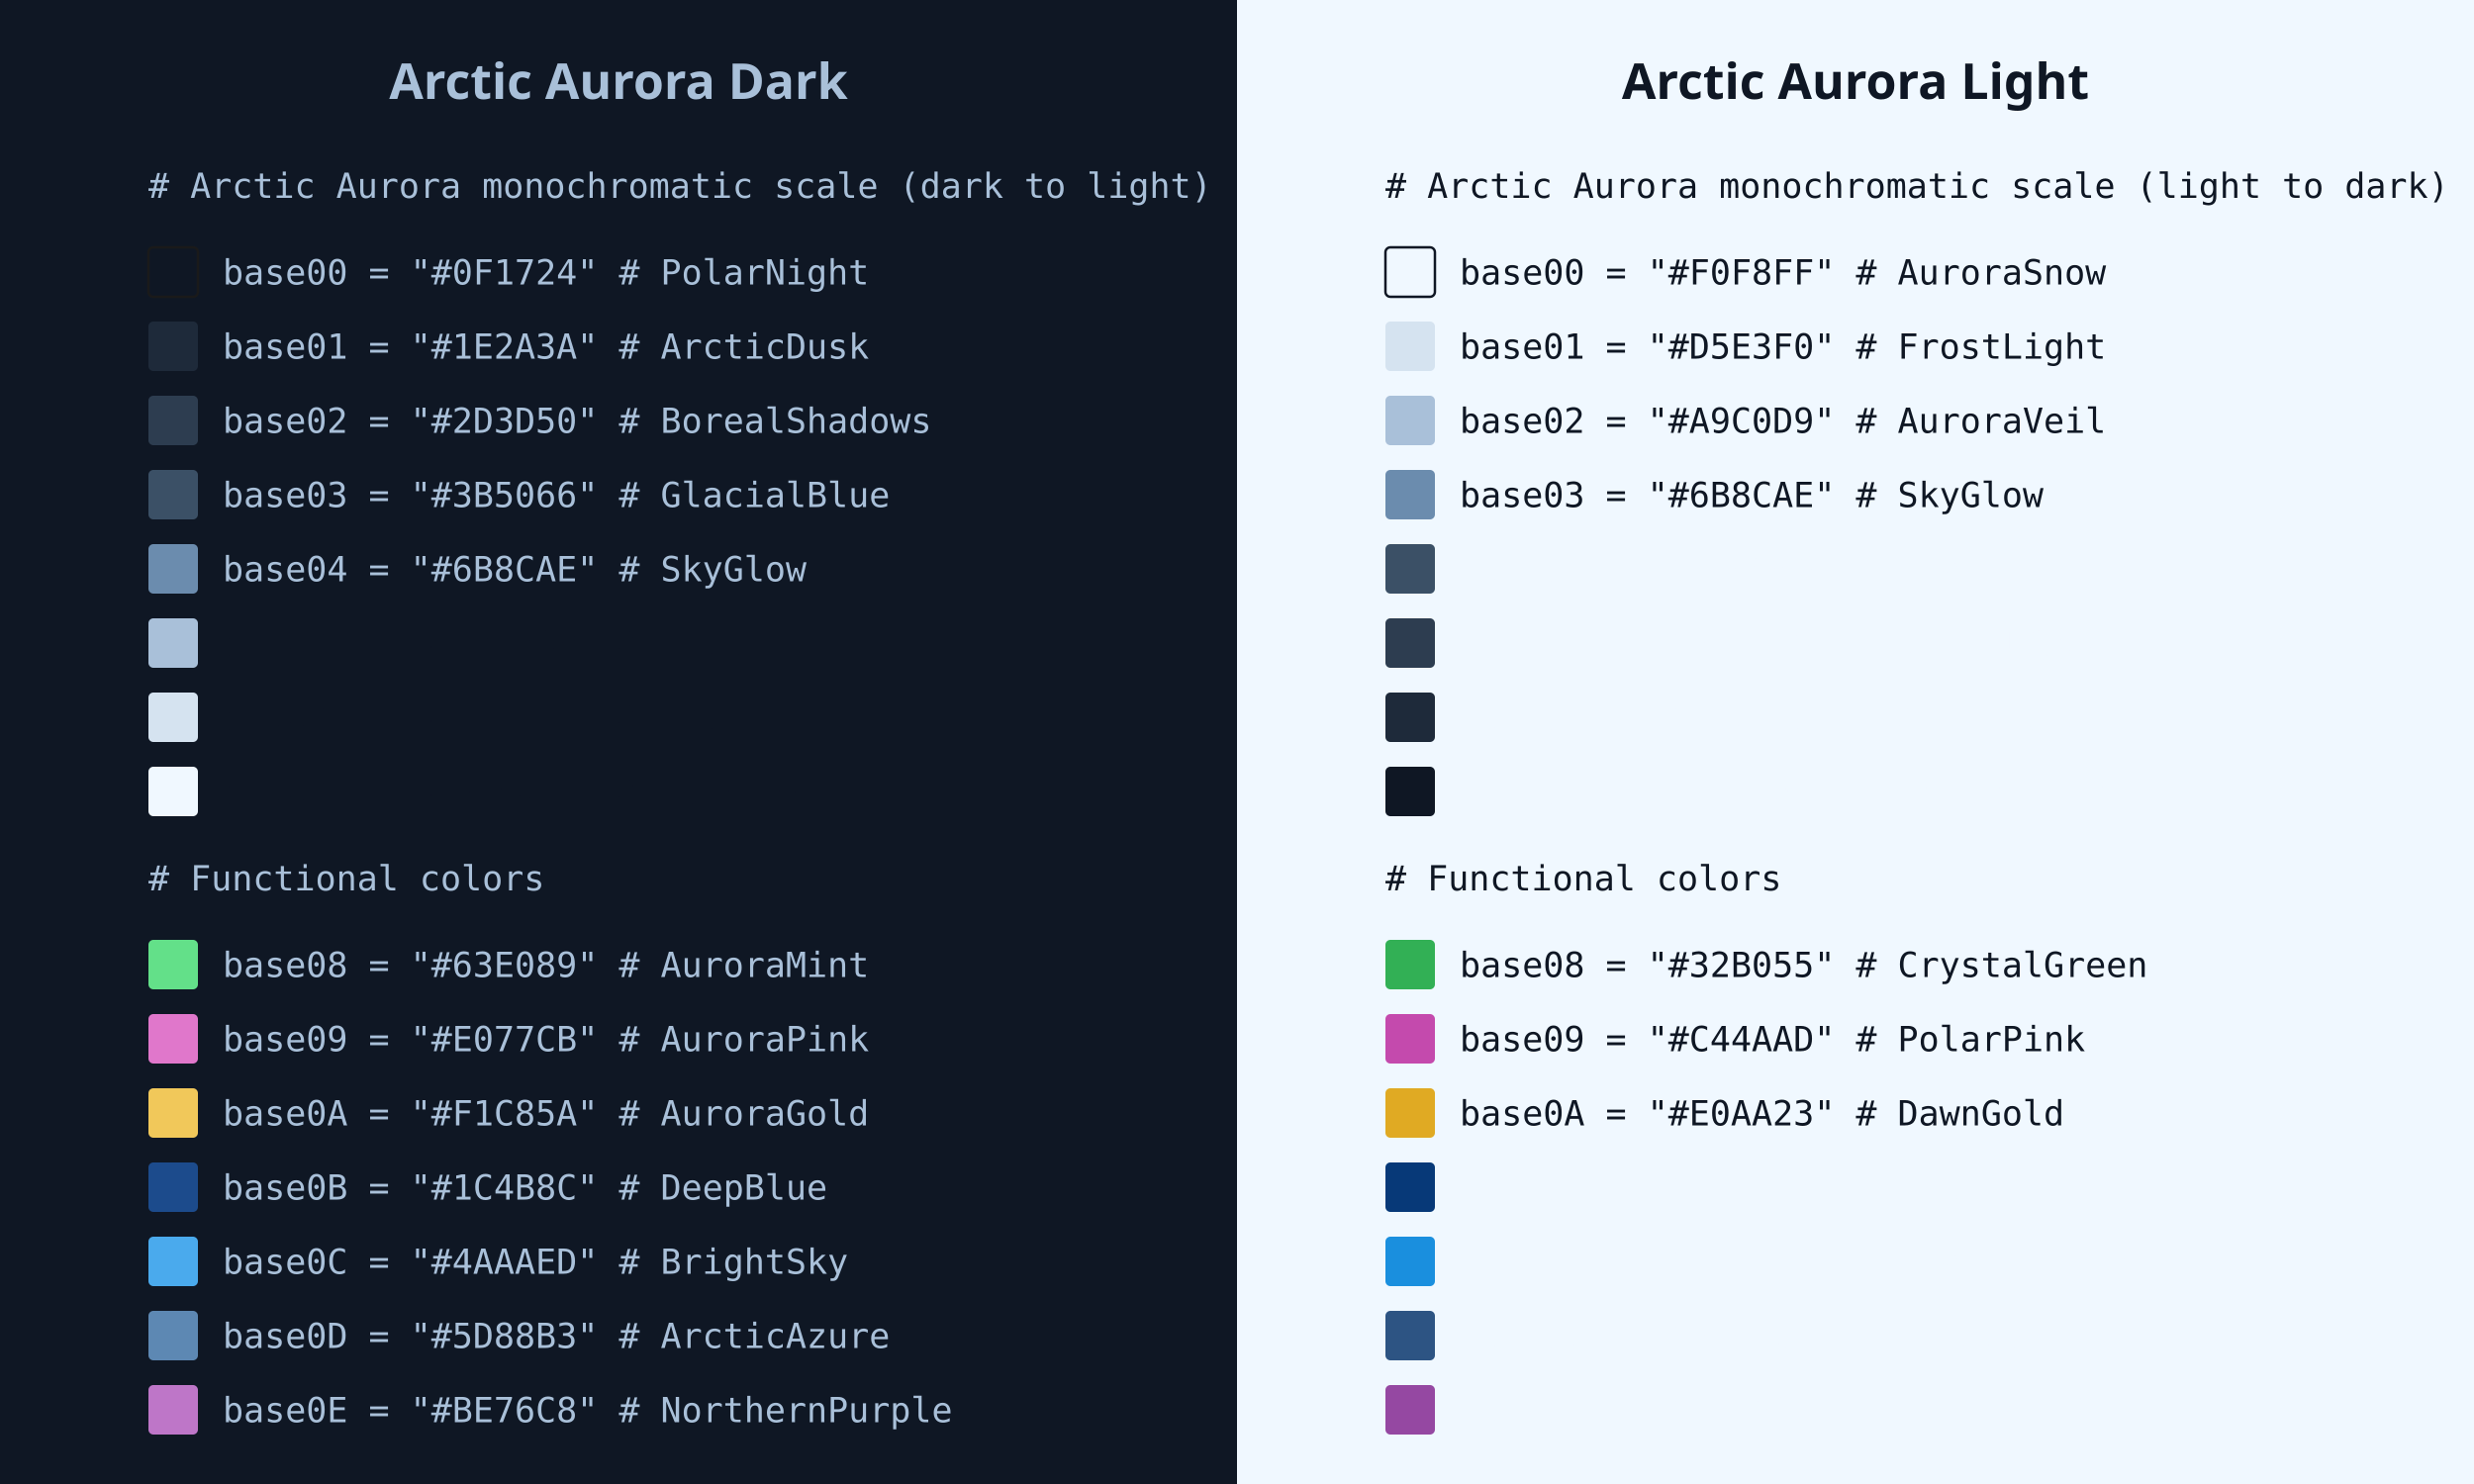
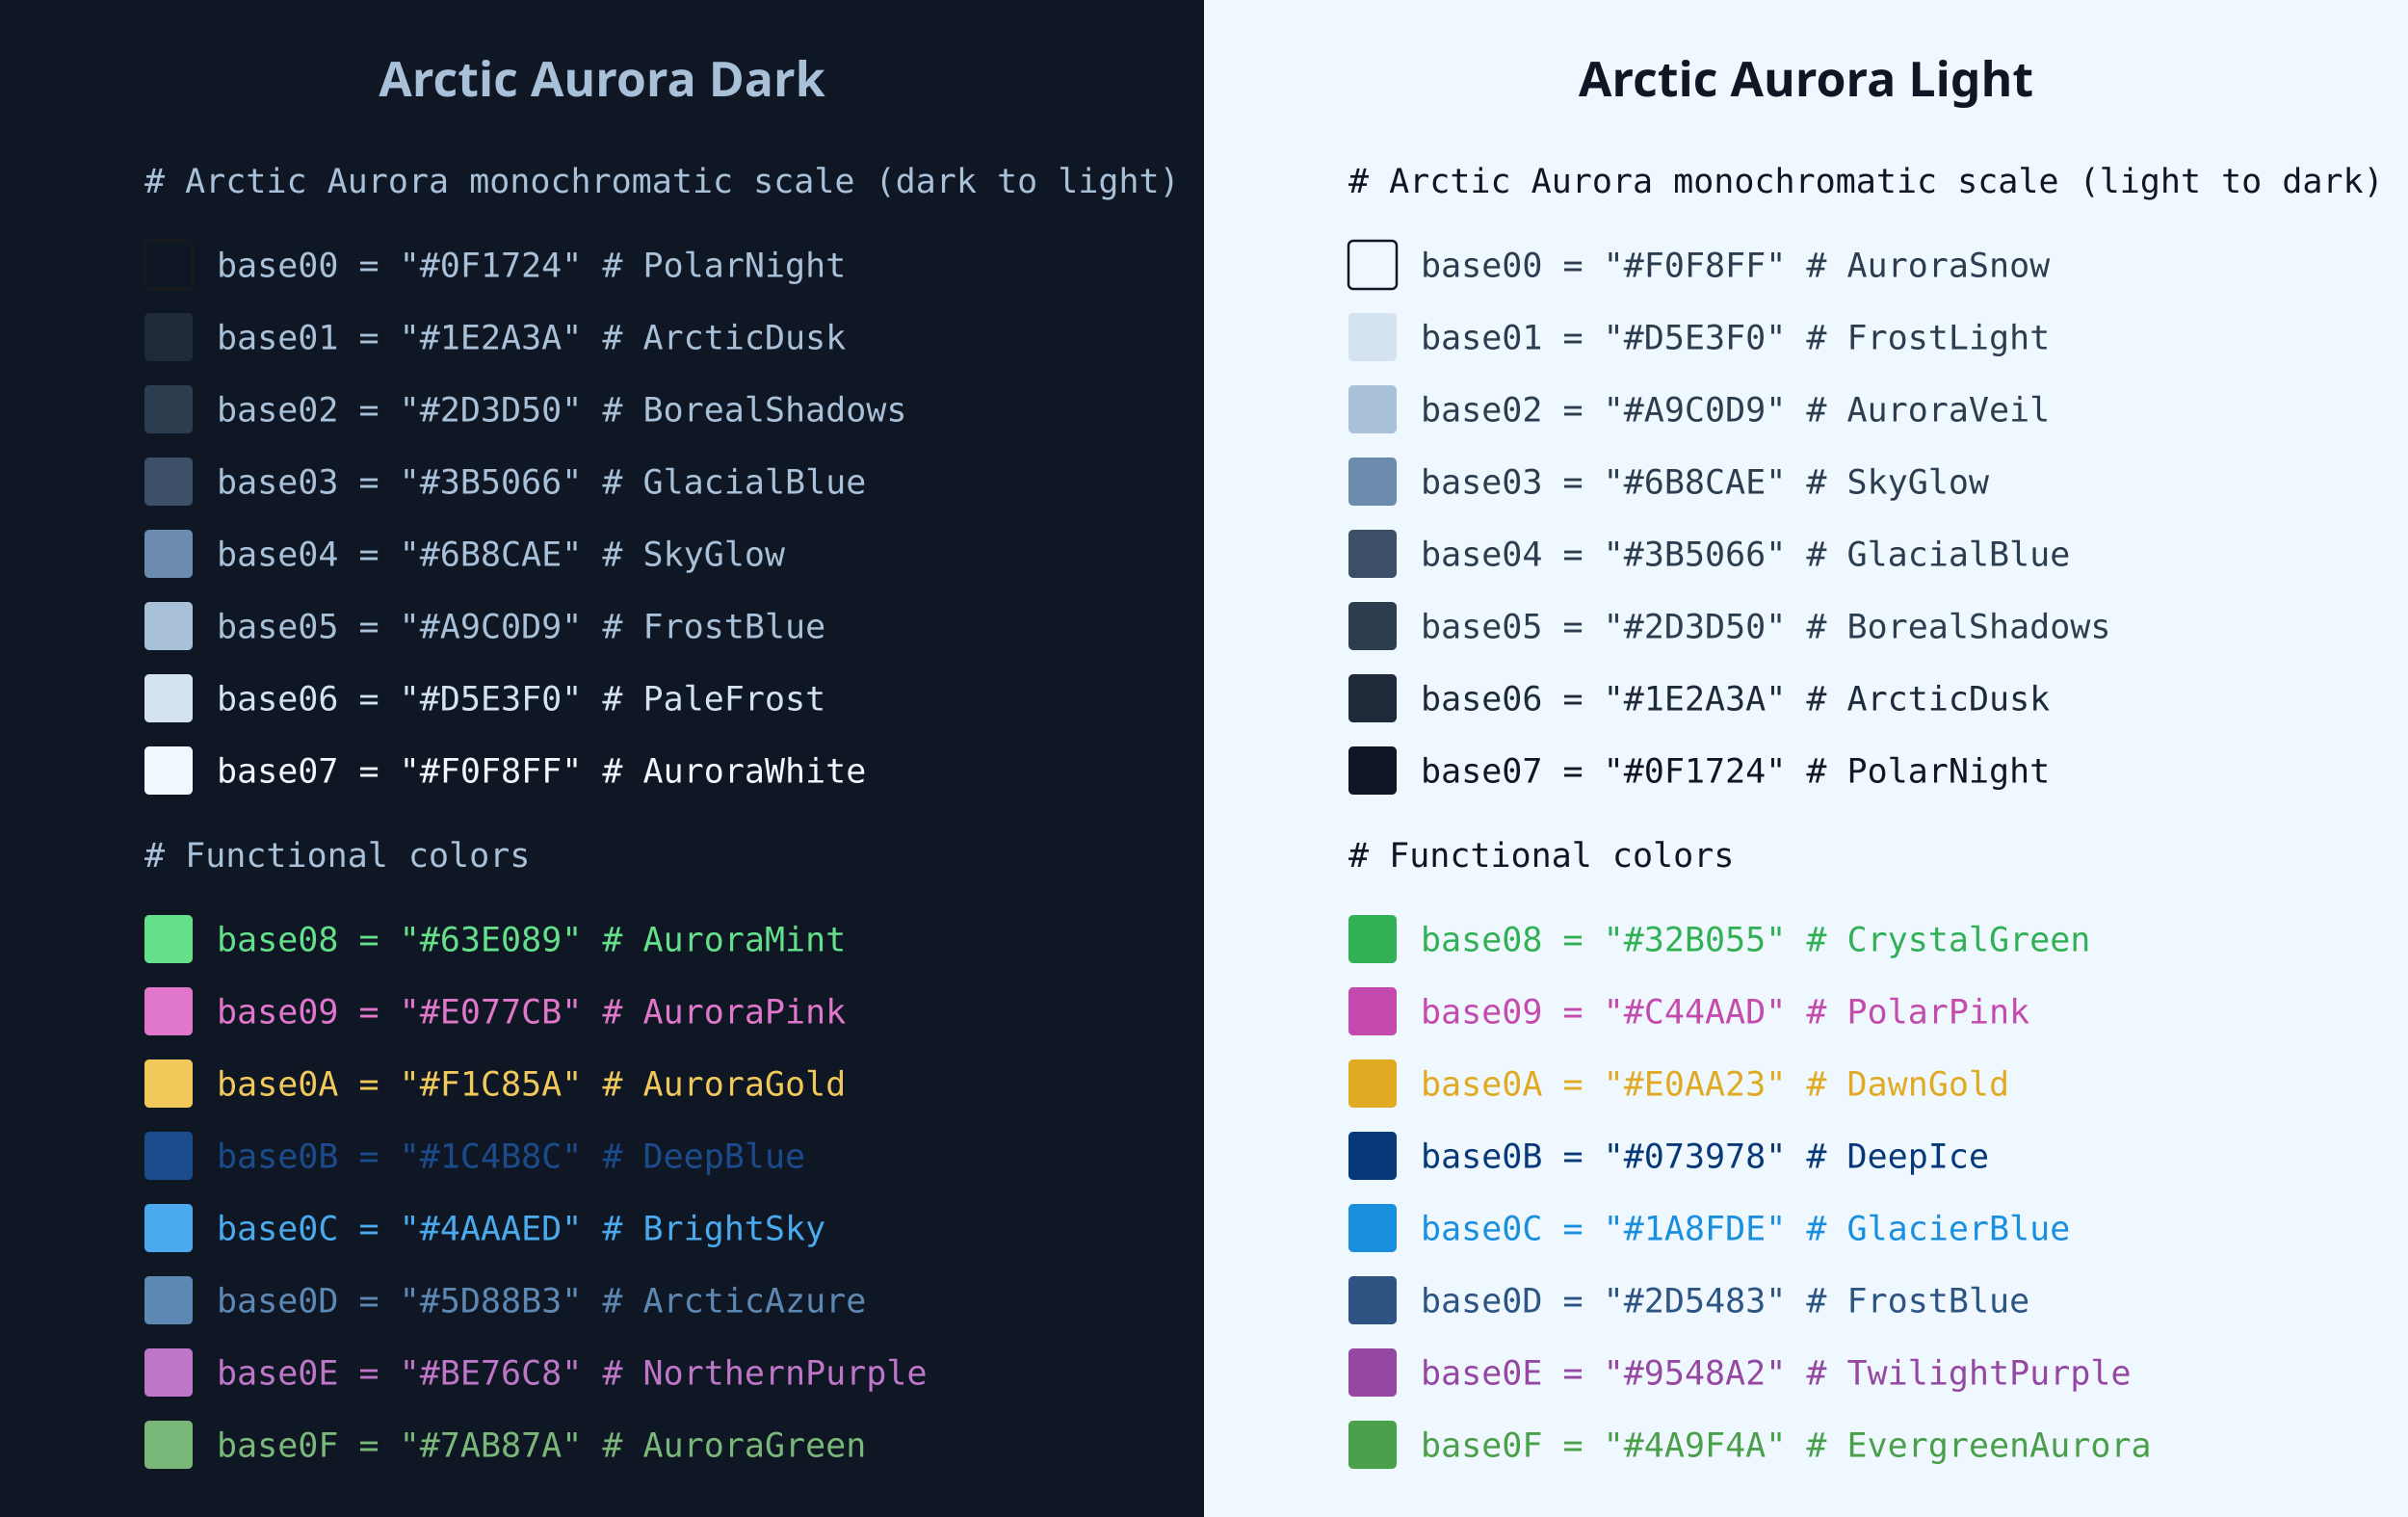
- <svg xmlns="http://www.w3.org/2000/svg" width="1000" height="600" viewBox="0 0 1000 600">
-   <rect x="0" y="0" width="500" height="600" fill="#0F1724" />
-   <rect x="500" y="0" width="500" height="600" fill="#F0F8FF" />
+ <svg xmlns="http://www.w3.org/2000/svg" width="1000" height="630" viewBox="0 0 1000 630">
+   <rect x="0" y="0" width="500" height="630" fill="#0F1724" />
+   <rect x="500" y="0" width="500" height="630" fill="#F0F8FF" />
  <text x="250" y="40" font-family="sans-serif" font-size="20" font-weight="bold" text-anchor="middle" fill="#A9C0D9">Arctic Aurora Dark</text>
  <text x="750" y="40" font-family="sans-serif" font-size="20" font-weight="bold" text-anchor="middle" fill="#0F1724">Arctic Aurora Light</text>
  <text x="60" y="80" font-family="monospace" font-size="14" fill="#A9C0D9"># Arctic Aurora monochromatic scale (dark to light)</text>
  <rect x="60" y="100" width="20" height="20" rx="2" fill="#0F1724" stroke="#1a1a1a" stroke-width="1" />
  <text x="90" y="115" font-family="monospace" font-size="14" fill="#A9C0D9">base00 = "#0F1724" # PolarNight</text>
  <rect x="60" y="130" width="20" height="20" rx="2" fill="#1E2A3A" />
  <text x="90" y="145" font-family="monospace" font-size="14" fill="#A9C0D9">base01 = "#1E2A3A" # ArcticDusk</text>
  <rect x="60" y="160" width="20" height="20" rx="2" fill="#2D3D50" />
  <text x="90" y="175" font-family="monospace" font-size="14" fill="#A9C0D9">base02 = "#2D3D50" # BorealShadows</text>
  <rect x="60" y="190" width="20" height="20" rx="2" fill="#3B5066" />
  <text x="90" y="205" font-family="monospace" font-size="14" fill="#A9C0D9">base03 = "#3B5066" # GlacialBlue</text>
  <rect x="60" y="220" width="20" height="20" rx="2" fill="#6B8CAE" />
  <text x="90" y="235" font-family="monospace" font-size="14" fill="#A9C0D9">base04 = "#6B8CAE" # SkyGlow</text>
  <rect x="60" y="250" width="20" height="20" rx="2" fill="#A9C0D9" />
-   <text x="90" y="265" font-family="monospace" font-size="14" fill="#0F1724">base05 = "#A9C0D9" # FrostBlue</text>
+   <text x="90" y="265" font-family="monospace" font-size="14" fill="#A9C0D9">base05 = "#A9C0D9" # FrostBlue</text>
  <rect x="60" y="280" width="20" height="20" rx="2" fill="#D5E3F0" />
-   <text x="90" y="295" font-family="monospace" font-size="14" fill="#0F1724">base06 = "#D5E3F0" # PaleFrost</text>
+   <text x="90" y="295" font-family="monospace" font-size="14" fill="#D5E3F0">base06 = "#D5E3F0" # PaleFrost</text>
  <rect x="60" y="310" width="20" height="20" rx="2" fill="#F0F8FF" />
-   <text x="90" y="325" font-family="monospace" font-size="14" fill="#0F1724">base07 = "#F0F8FF" # AuroraWhite</text>
+   <text x="90" y="325" font-family="monospace" font-size="14" fill="#F0F8FF">base07 = "#F0F8FF" # AuroraWhite</text>
  <text x="60" y="360" font-family="monospace" font-size="14" fill="#A9C0D9"># Functional colors </text>
  <rect x="60" y="380" width="20" height="20" rx="2" fill="#63E089" />
-   <text x="90" y="395" font-family="monospace" font-size="14" fill="#A9C0D9">base08 = "#63E089" # AuroraMint</text>
+   <text x="90" y="395" font-family="monospace" font-size="14" fill="#63E089">base08 = "#63E089" # AuroraMint</text>
  <rect x="60" y="410" width="20" height="20" rx="2" fill="#E077CB" />
-   <text x="90" y="425" font-family="monospace" font-size="14" fill="#A9C0D9">base09 = "#E077CB" # AuroraPink</text>
+   <text x="90" y="425" font-family="monospace" font-size="14" fill="#E077CB">base09 = "#E077CB" # AuroraPink</text>
  <rect x="60" y="440" width="20" height="20" rx="2" fill="#F1C85A" />
-   <text x="90" y="455" font-family="monospace" font-size="14" fill="#A9C0D9">base0A = "#F1C85A" # AuroraGold</text>
+   <text x="90" y="455" font-family="monospace" font-size="14" fill="#F1C85A">base0A = "#F1C85A" # AuroraGold</text>
  <rect x="60" y="470" width="20" height="20" rx="2" fill="#1C4B8C" />
-   <text x="90" y="485" font-family="monospace" font-size="14" fill="#A9C0D9">base0B = "#1C4B8C" # DeepBlue</text>
+   <text x="90" y="485" font-family="monospace" font-size="14" fill="#1C4B8C">base0B = "#1C4B8C" # DeepBlue</text>
  <rect x="60" y="500" width="20" height="20" rx="2" fill="#4AAAED" />
-   <text x="90" y="515" font-family="monospace" font-size="14" fill="#A9C0D9">base0C = "#4AAAED" # BrightSky</text>
+   <text x="90" y="515" font-family="monospace" font-size="14" fill="#4AAAED">base0C = "#4AAAED" # BrightSky</text>
  <rect x="60" y="530" width="20" height="20" rx="2" fill="#5D88B3" />
-   <text x="90" y="545" font-family="monospace" font-size="14" fill="#A9C0D9">base0D = "#5D88B3" # ArcticAzure</text>
+   <text x="90" y="545" font-family="monospace" font-size="14" fill="#5D88B3">base0D = "#5D88B3" # ArcticAzure</text>
  <rect x="60" y="560" width="20" height="20" rx="2" fill="#BE76C8" />
-   <text x="90" y="575" font-family="monospace" font-size="14" fill="#A9C0D9">base0E = "#BE76C8" # NorthernPurple</text>
+   <text x="90" y="575" font-family="monospace" font-size="14" fill="#BE76C8">base0E = "#BE76C8" # NorthernPurple</text>
+   <rect x="60" y="590" width="20" height="20" rx="2" fill="#7AB87A" />
+   <text x="90" y="605" font-family="monospace" font-size="14" fill="#7AB87A">base0F = "#7AB87A" # AuroraGreen</text>
  <text x="560" y="80" font-family="monospace" font-size="14" fill="#0F1724"># Arctic Aurora monochromatic scale (light to dark)</text>
  <rect x="560" y="100" width="20" height="20" rx="2" fill="#F0F8FF" stroke="#0F1724" stroke-width="1" />
-   <text x="590" y="115" font-family="monospace" font-size="14" fill="#0F1724">base00 = "#F0F8FF" # AuroraSnow</text>
+   <text x="590" y="115" font-family="monospace" font-size="14" fill="#2D3D50">base00 = "#F0F8FF" # AuroraSnow</text>
  <rect x="560" y="130" width="20" height="20" rx="2" fill="#D5E3F0" />
-   <text x="590" y="145" font-family="monospace" font-size="14" fill="#0F1724">base01 = "#D5E3F0" # FrostLight</text>
+   <text x="590" y="145" font-family="monospace" font-size="14" fill="#2D3D50">base01 = "#D5E3F0" # FrostLight</text>
  <rect x="560" y="160" width="20" height="20" rx="2" fill="#A9C0D9" />
-   <text x="590" y="175" font-family="monospace" font-size="14" fill="#0F1724">base02 = "#A9C0D9" # AuroraVeil</text>
+   <text x="590" y="175" font-family="monospace" font-size="14" fill="#2D3D50">base02 = "#A9C0D9" # AuroraVeil</text>
  <rect x="560" y="190" width="20" height="20" rx="2" fill="#6B8CAE" />
-   <text x="590" y="205" font-family="monospace" font-size="14" fill="#0F1724">base03 = "#6B8CAE" # SkyGlow</text>
+   <text x="590" y="205" font-family="monospace" font-size="14" fill="#2D3D50">base03 = "#6B8CAE" # SkyGlow</text>
  <rect x="560" y="220" width="20" height="20" rx="2" fill="#3B5066" />
-   <text x="590" y="235" font-family="monospace" font-size="14" fill="#F0F8FF">base04 = "#3B5066" # GlacialBlue</text>
+   <text x="590" y="235" font-family="monospace" font-size="14" fill="#2D3D50">base04 = "#3B5066" # GlacialBlue</text>
  <rect x="560" y="250" width="20" height="20" rx="2" fill="#2D3D50" />
-   <text x="590" y="265" font-family="monospace" font-size="14" fill="#F0F8FF">base05 = "#2D3D50" # BorealShadows</text>
+   <text x="590" y="265" font-family="monospace" font-size="14" fill="#2D3D50">base05 = "#2D3D50" # BorealShadows</text>
  <rect x="560" y="280" width="20" height="20" rx="2" fill="#1E2A3A" />
-   <text x="590" y="295" font-family="monospace" font-size="14" fill="#F0F8FF">base06 = "#1E2A3A" # ArcticDusk</text>
+   <text x="590" y="295" font-family="monospace" font-size="14" fill="#1E2A3A">base06 = "#1E2A3A" # ArcticDusk</text>
  <rect x="560" y="310" width="20" height="20" rx="2" fill="#0F1724" />
-   <text x="590" y="325" font-family="monospace" font-size="14" fill="#F0F8FF">base07 = "#0F1724" # PolarNight</text>
+   <text x="590" y="325" font-family="monospace" font-size="14" fill="#0F1724">base07 = "#0F1724" # PolarNight</text>
  <text x="560" y="360" font-family="monospace" font-size="14" fill="#0F1724"># Functional colors </text>
  <rect x="560" y="380" width="20" height="20" rx="2" fill="#32B055" />
-   <text x="590" y="395" font-family="monospace" font-size="14" fill="#0F1724">base08 = "#32B055" # CrystalGreen</text>
+   <text x="590" y="395" font-family="monospace" font-size="14" fill="#32B055">base08 = "#32B055" # CrystalGreen</text>
  <rect x="560" y="410" width="20" height="20" rx="2" fill="#C44AAD" />
-   <text x="590" y="425" font-family="monospace" font-size="14" fill="#0F1724">base09 = "#C44AAD" # PolarPink</text>
+   <text x="590" y="425" font-family="monospace" font-size="14" fill="#C44AAD">base09 = "#C44AAD" # PolarPink</text>
  <rect x="560" y="440" width="20" height="20" rx="2" fill="#E0AA23" />
-   <text x="590" y="455" font-family="monospace" font-size="14" fill="#0F1724">base0A = "#E0AA23" # DawnGold</text>
+   <text x="590" y="455" font-family="monospace" font-size="14" fill="#E0AA23">base0A = "#E0AA23" # DawnGold</text>
  <rect x="560" y="470" width="20" height="20" rx="2" fill="#073978" />
-   <text x="590" y="485" font-family="monospace" font-size="14" fill="#F0F8FF">base0B = "#073978" # DeepIce</text>
+   <text x="590" y="485" font-family="monospace" font-size="14" fill="#073978">base0B = "#073978" # DeepIce</text>
  <rect x="560" y="500" width="20" height="20" rx="2" fill="#1A8FDE" />
-   <text x="590" y="515" font-family="monospace" font-size="14" fill="#F0F8FF">base0C = "#1A8FDE" # GlacierBlue</text>
+   <text x="590" y="515" font-family="monospace" font-size="14" fill="#1A8FDE">base0C = "#1A8FDE" # GlacierBlue</text>
  <rect x="560" y="530" width="20" height="20" rx="2" fill="#2D5483" />
-   <text x="590" y="545" font-family="monospace" font-size="14" fill="#F0F8FF">base0D = "#2D5483" # FrostBlue</text>
+   <text x="590" y="545" font-family="monospace" font-size="14" fill="#2D5483">base0D = "#2D5483" # FrostBlue</text>
  <rect x="560" y="560" width="20" height="20" rx="2" fill="#9548A2" />
-   <text x="590" y="575" font-family="monospace" font-size="14" fill="#F0F8FF">base0E = "#9548A2" # TwilightPurple</text>
+   <text x="590" y="575" font-family="monospace" font-size="14" fill="#9548A2">base0E = "#9548A2" # TwilightPurple</text>
+   <rect x="560" y="590" width="20" height="20" rx="2" fill="#4A9F4A" />
+   <text x="590" y="605" font-family="monospace" font-size="14" fill="#4A9F4A">base0F = "#4A9F4A" # EvergreenAurora</text>
</svg>
